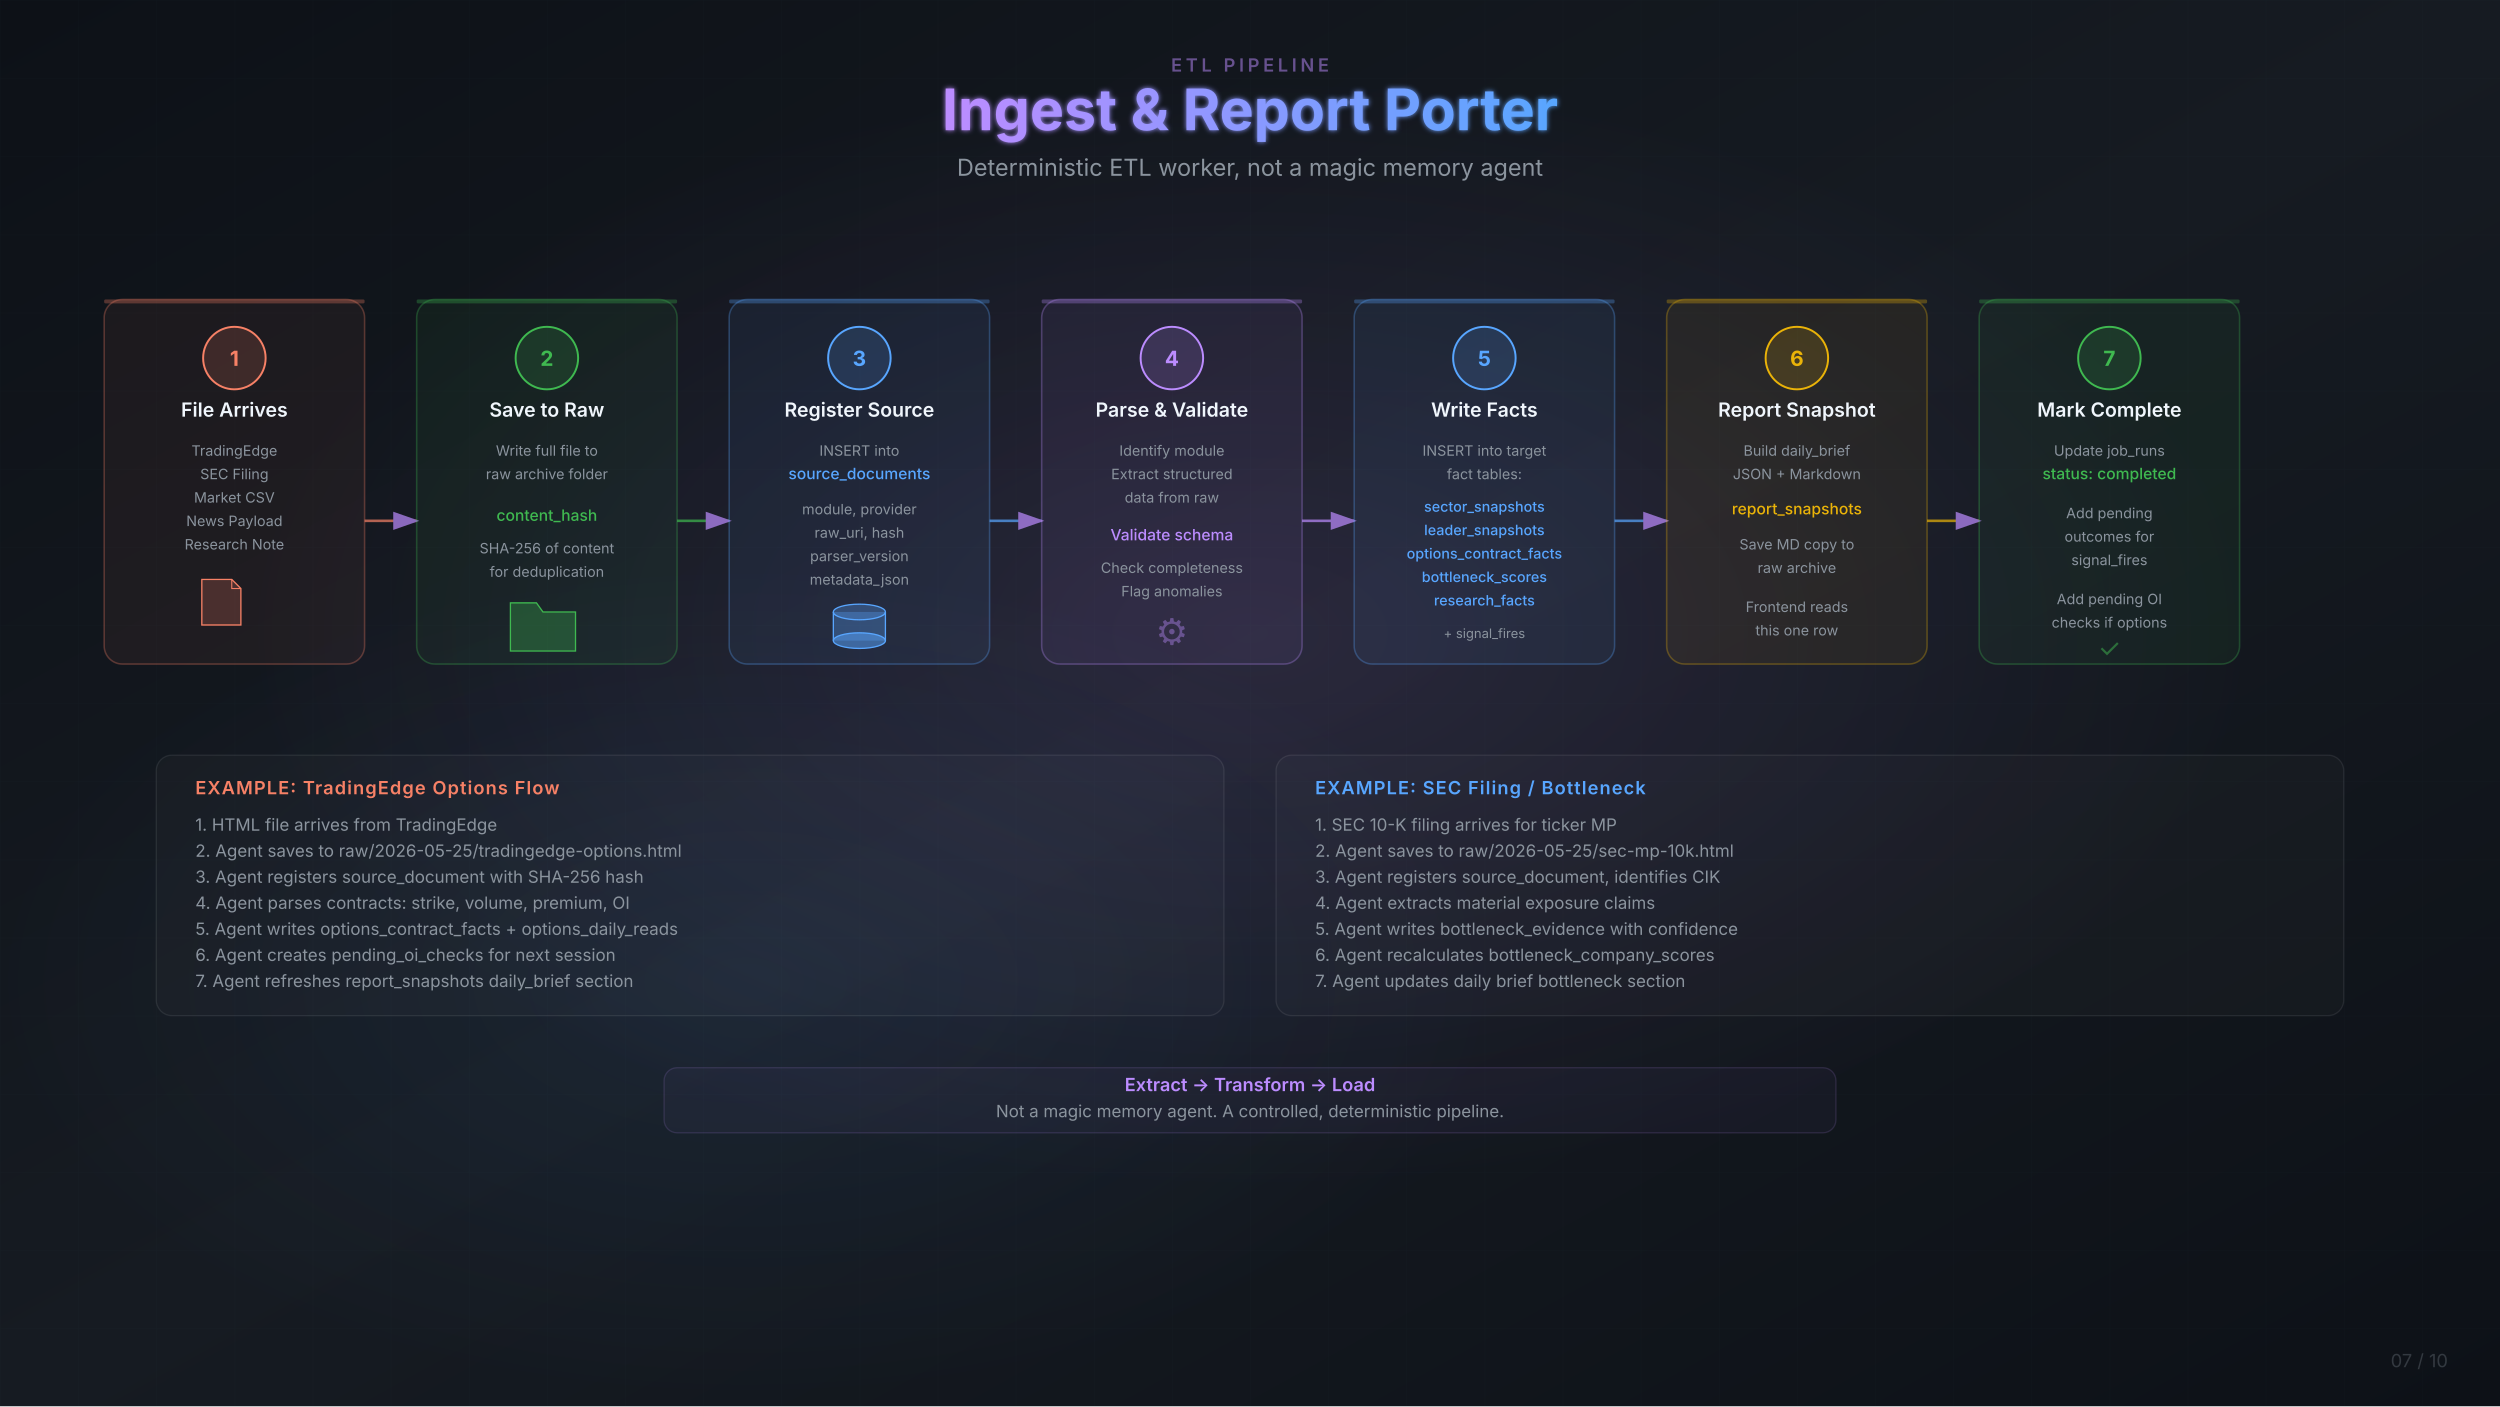
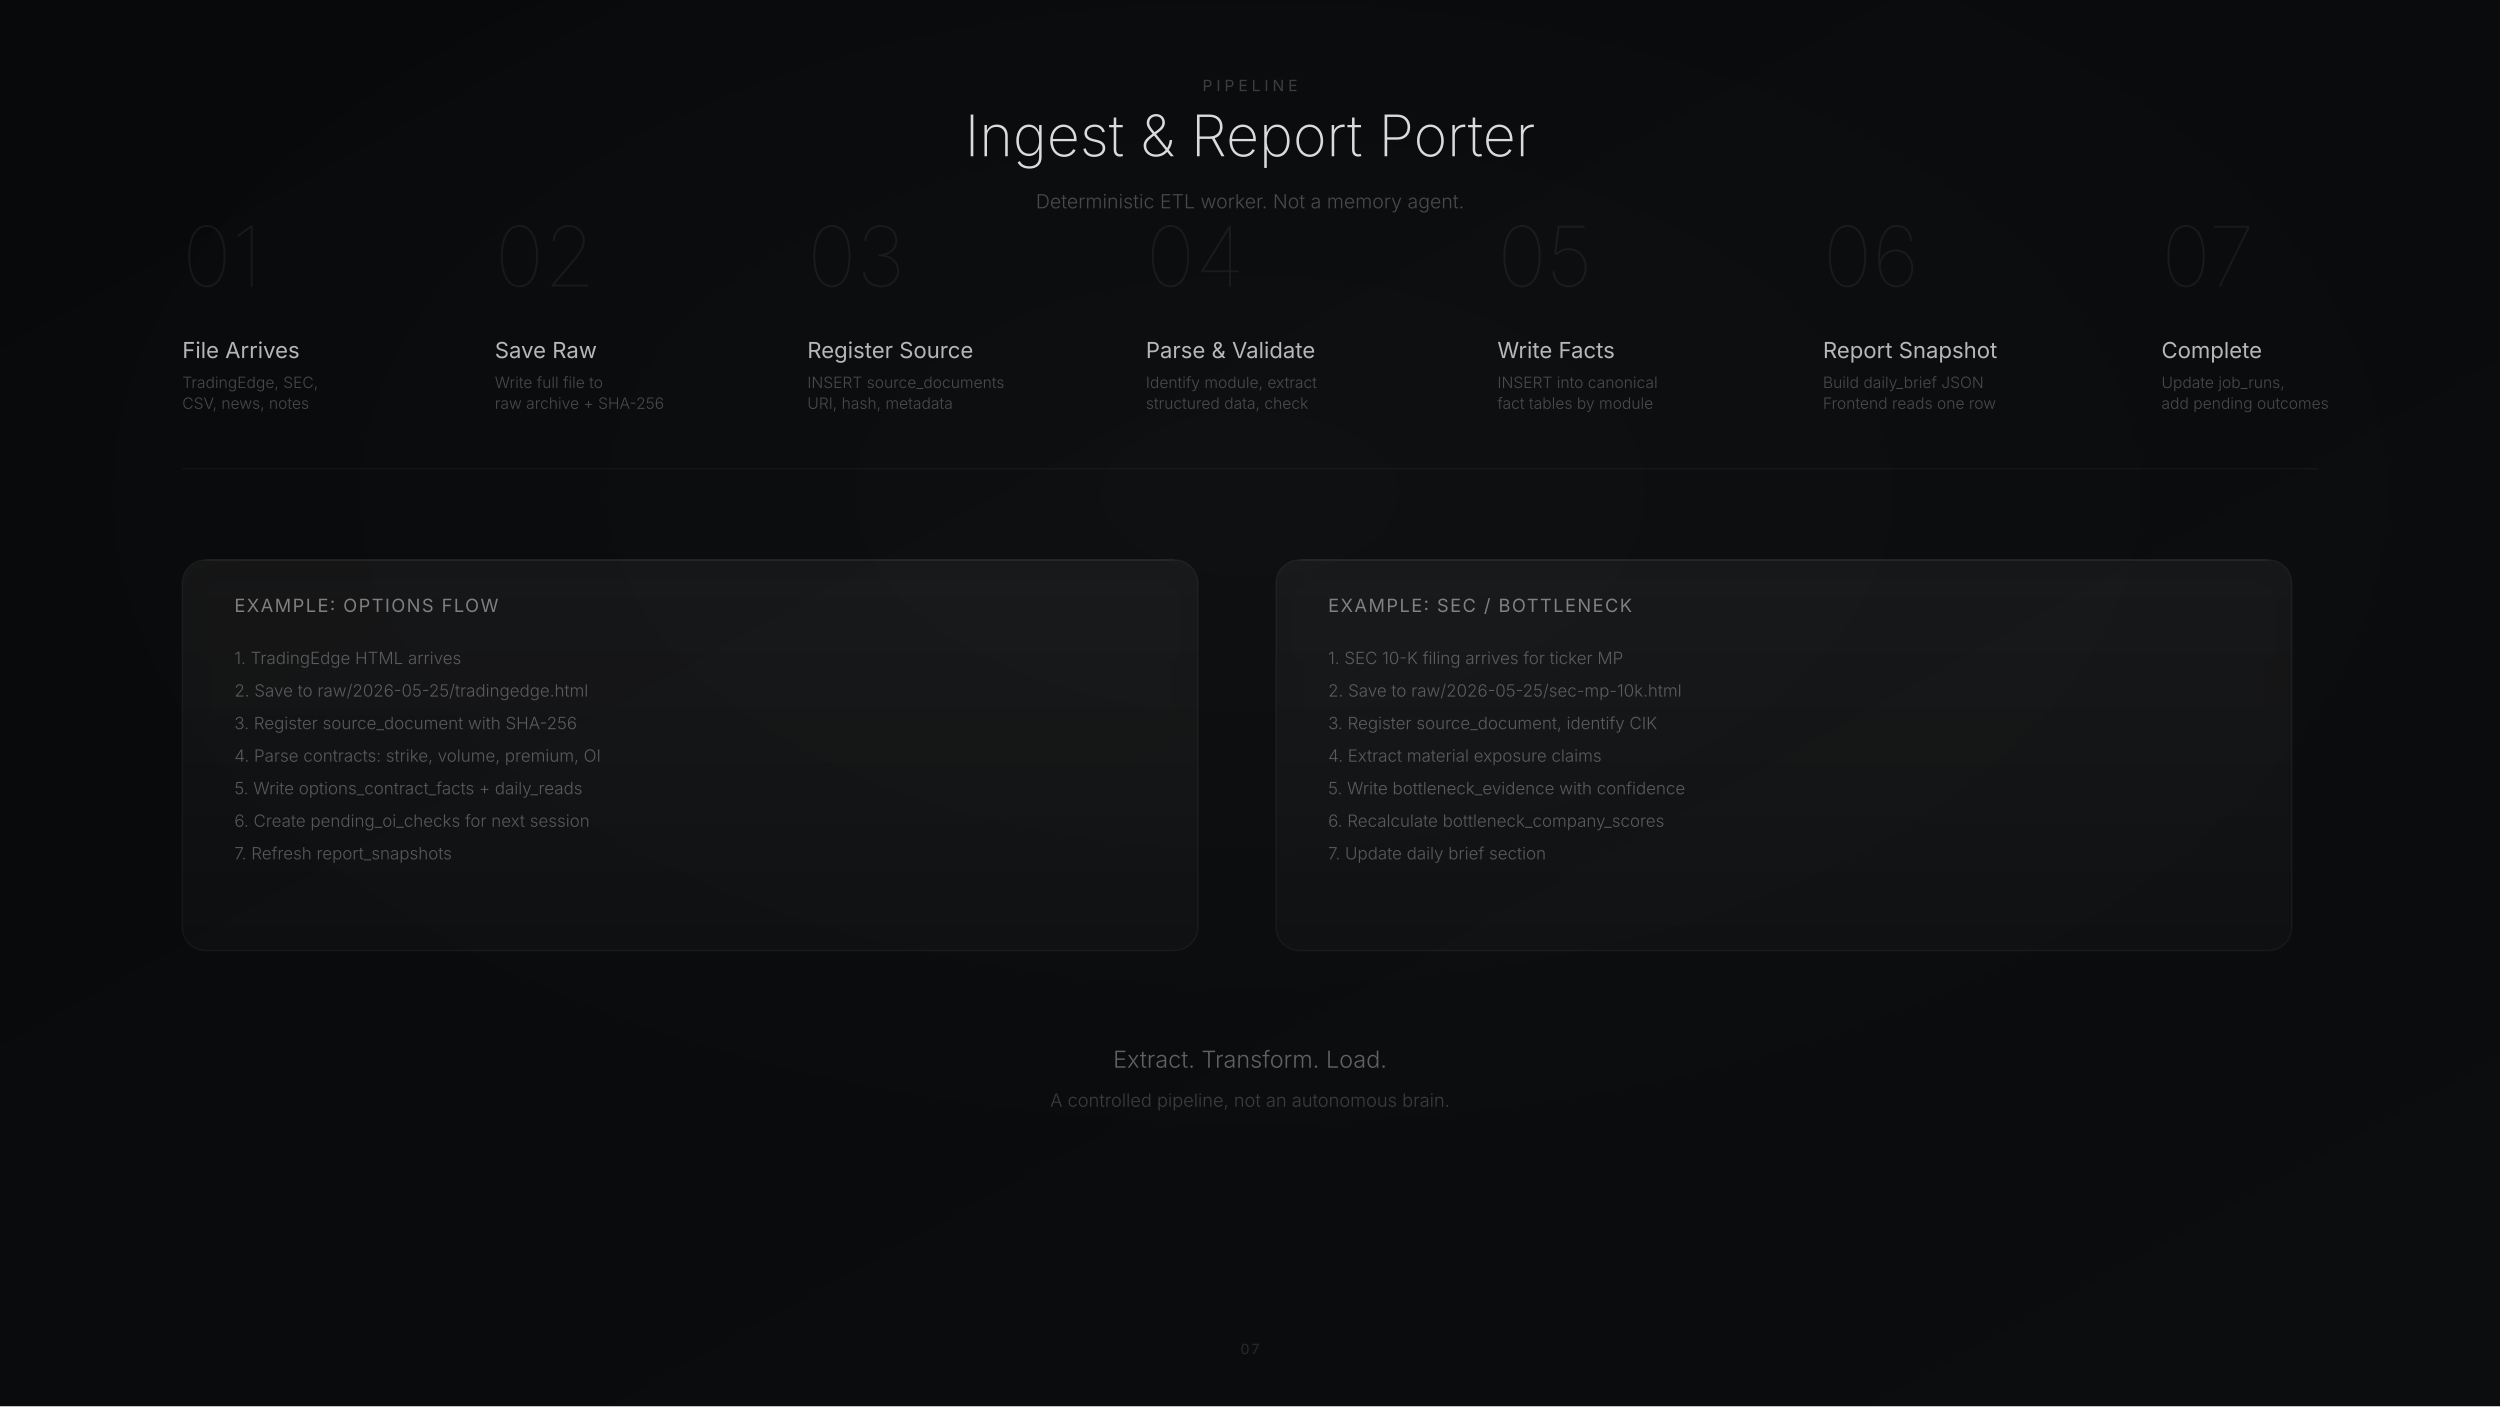
- <svg xmlns="http://www.w3.org/2000/svg" viewBox="0 0 1920 1080" width="1920" height="1080">
-   <style>
-     text { font-family: 'Inter', -apple-system, 'SF Pro Display', 'Segoe UI', sans-serif; }
-   </style>
+ <svg xmlns="http://www.w3.org/2000/svg" viewBox="0 0 1920 1080">
  <defs>
-     <linearGradient id="bg" x1="0%" y1="0%" x2="100%" y2="100%">
-       <stop offset="0%" stop-color="#0d1117" />
-       <stop offset="50%" stop-color="#161b22" />
-       <stop offset="100%" stop-color="#0d1117" />
+     <linearGradient id="bg07" x1="0%" y1="0%" x2="100%" y2="100%">
+       <stop offset="0%" stop-color="#08090a" />
+       <stop offset="100%" stop-color="#0c0d0f" />
    </linearGradient>
-     <radialGradient id="glow-purple" cx="50%" cy="45%" r="40%">
-       <stop offset="0%" stop-color="rgba(188,140,255,0.12)" />
-       <stop offset="100%" stop-color="rgba(188,140,255,0)" />
+     <radialGradient id="atmo07" cx="50%" cy="35%" r="50%">
+       <stop offset="0%" stop-color="rgba(255,255,255,0.02)" />
+       <stop offset="100%" stop-color="rgba(255,255,255,0)" />
    </radialGradient>
-     <radialGradient id="glow-blue" cx="30%" cy="70%" r="30%">
-       <stop offset="0%" stop-color="rgba(88,166,255,0.08)" />
-       <stop offset="100%" stop-color="rgba(88,166,255,0)" />
-     </radialGradient>
-     <linearGradient id="title-grad" x1="0%" y1="0%" x2="100%" y2="0%">
-       <stop offset="0%" stop-color="#bc8cff" />
-       <stop offset="100%" stop-color="#58a6ff" />
+     <linearGradient id="glass07" x1="0%" y1="0%" x2="0%" y2="100%">
+       <stop offset="0%" stop-color="rgba(255,255,255,0.04)" />
+       <stop offset="100%" stop-color="rgba(255,255,255,0.012)" />
    </linearGradient>
-     <linearGradient id="flow-grad" x1="0%" y1="0%" x2="100%" y2="0%">
-       <stop offset="0%" stop-color="#f78166" />
-       <stop offset="25%" stop-color="#bc8cff" />
-       <stop offset="50%" stop-color="#58a6ff" />
-       <stop offset="75%" stop-color="#3fb950" />
-       <stop offset="100%" stop-color="#eab308" />
-     </linearGradient>
-     <pattern id="grid" width="60" height="60" patternUnits="userSpaceOnUse">
-       <path d="M 60 0 L 0 0 0 60" fill="none" stroke="rgba(88,166,255,0.03)" stroke-width="0.5" />
-     </pattern>
-     <filter id="glow-filter">
-       <feGaussianBlur stdDeviation="2" result="blur" />
-       <feMerge>
-         <feMergeNode in="blur" />
-         <feMergeNode in="SourceGraphic" />
-       </feMerge>
+     <filter id="shadow07">
+       <feDropShadow dx="0" dy="6" stdDeviation="16" flood-color="rgba(0,0,0,0.35)" />
    </filter>
-     <marker id="arr-flow" markerWidth="10" markerHeight="7" refX="9" refY="3.5" orient="auto">
-       <polygon points="0 0, 10 3.5, 0 7" fill="#bc8cff" />
-     </marker>
-     <marker id="arr-blue" markerWidth="10" markerHeight="7" refX="9" refY="3.5" orient="auto">
-       <polygon points="0 0, 10 3.5, 0 7" fill="#58a6ff" />
-     </marker>
-     <marker id="arr-green" markerWidth="10" markerHeight="7" refX="9" refY="3.5" orient="auto">
-       <polygon points="0 0, 10 3.5, 0 7" fill="#3fb950" />
-     </marker>
  </defs>
-   <rect width="1920" height="1080" fill="url(#bg)" />
-   <rect width="1920" height="1080" fill="url(#grid)" />
-   <rect width="1920" height="1080" fill="url(#glow-purple)" />
-   <rect width="1920" height="1080" fill="url(#glow-blue)" />
-   <text x="960" y="55" text-anchor="middle" fill="rgba(188,140,255,0.5)" font-size="14" font-weight="600" letter-spacing="0.2em">ETL PIPELINE</text>
-   <text x="960" y="100" text-anchor="middle" fill="url(#title-grad)" font-size="44" font-weight="700" filter="url(#glow-filter)">Ingest &amp; Report Porter</text>
-   <text x="960" y="135" text-anchor="middle" fill="#8b949e" font-size="18">Deterministic ETL worker, not a magic memory agent</text>
-   <line x1="100" y1="400" x2="1820" y2="400" stroke="url(#flow-grad)" stroke-width="3" opacity="0.2" />
-   <g transform="translate(80, 230)">
-     <rect width="200" height="280" rx="14" fill="rgba(247,129,102,0.06)" stroke="rgba(247,129,102,0.3)" stroke-width="1.2" />
-     <rect width="200" height="3" y="0" rx="1" fill="rgba(247,129,102,0.3)" />
-     <circle cx="100" cy="45" r="24" fill="rgba(247,129,102,0.15)" stroke="#f78166" stroke-width="1.5" />
-     <text x="100" y="51" text-anchor="middle" fill="#f78166" font-size="16" font-weight="700">1</text>
-     <text x="100" y="90" text-anchor="middle" fill="#f0f6fc" font-size="15" font-weight="600">File Arrives</text>
-     <text x="100" y="120" text-anchor="middle" fill="#8b949e" font-size="11">TradingEdge</text>
-     <text x="100" y="138" text-anchor="middle" fill="#8b949e" font-size="11">SEC Filing</text>
-     <text x="100" y="156" text-anchor="middle" fill="#8b949e" font-size="11">Market CSV</text>
-     <text x="100" y="174" text-anchor="middle" fill="#8b949e" font-size="11">News Payload</text>
-     <text x="100" y="192" text-anchor="middle" fill="#8b949e" font-size="11">Research Note</text>
-     <g transform="translate(75, 210)">
-       <path d="M 0,5 L 0,40 L 30,40 L 30,12 L 23,5 Z" fill="rgba(247,129,102,0.2)" stroke="#f78166" stroke-width="1" />
-       <path d="M 23,5 L 23,12 L 30,12" fill="none" stroke="#f78166" stroke-width="0.8" />
-     </g>
+   <rect width="1920" height="1080" fill="url(#bg07)" />
+   <rect width="1920" height="1080" fill="url(#atmo07)" />
+   <text x="960" y="70" text-anchor="middle" font-family="'SF Pro Display','Inter',-apple-system,sans-serif" font-size="12" font-weight="400" fill="rgba(255,255,255,0.2)" letter-spacing="0.25em">PIPELINE</text>
+   <text x="960" y="120" text-anchor="middle" font-family="'SF Pro Display','Inter',-apple-system,sans-serif" font-size="44" font-weight="200" fill="rgba(255,255,255,0.85)">Ingest &amp; Report Porter</text>
+   <text x="960" y="160" text-anchor="middle" font-family="'SF Pro Display','Inter',-apple-system,sans-serif" font-size="15" font-weight="300" fill="rgba(255,255,255,0.25)">Deterministic ETL worker. Not a memory agent.</text>
+   <line x1="140" y1="360" x2="1780" y2="360" stroke="rgba(255,255,255,0.04)" stroke-width="1" />
+   <g transform="translate(140, 220)">
+     <text x="0" y="0" font-family="'SF Pro Display','Inter',-apple-system,sans-serif" font-size="64" font-weight="100" fill="rgba(255,255,255,0.06)">01</text>
+     <text x="0" y="55" font-family="'SF Pro Display','Inter',-apple-system,sans-serif" font-size="17" font-weight="400" fill="rgba(255,255,255,0.7)">File Arrives</text>
+     <text x="0" y="78" font-family="'SF Pro Display','Inter',-apple-system,sans-serif" font-size="12" font-weight="300" fill="rgba(255,255,255,0.25)">TradingEdge, SEC,</text>
+     <text x="0" y="94" font-family="'SF Pro Display','Inter',-apple-system,sans-serif" font-size="12" font-weight="300" fill="rgba(255,255,255,0.25)">CSV, news, notes</text>
  </g>
-   <line x1="280" y1="400" x2="320" y2="400" stroke="#f78166" stroke-width="2" marker-end="url(#arr-flow)" opacity="0.7" />
-   <g transform="translate(320, 230)">
-     <rect width="200" height="280" rx="14" fill="rgba(63,185,80,0.06)" stroke="rgba(63,185,80,0.3)" stroke-width="1.2" />
-     <rect width="200" height="3" y="0" rx="1" fill="rgba(63,185,80,0.3)" />
-     <circle cx="100" cy="45" r="24" fill="rgba(63,185,80,0.15)" stroke="#3fb950" stroke-width="1.5" />
-     <text x="100" y="51" text-anchor="middle" fill="#3fb950" font-size="16" font-weight="700">2</text>
-     <text x="100" y="90" text-anchor="middle" fill="#f0f6fc" font-size="15" font-weight="600">Save to Raw</text>
-     <text x="100" y="120" text-anchor="middle" fill="#8b949e" font-size="11">Write full file to</text>
-     <text x="100" y="138" text-anchor="middle" fill="#8b949e" font-size="11">raw archive folder</text>
-     <text x="100" y="170" text-anchor="middle" fill="#3fb950" font-size="12" font-weight="500">content_hash</text>
-     <text x="100" y="195" text-anchor="middle" fill="#8b949e" font-size="11">SHA-256 of content</text>
-     <text x="100" y="213" text-anchor="middle" fill="#8b949e" font-size="11">for deduplication</text>
-     <g transform="translate(72, 230)">
-       <path d="M 0,10 L 0,40 L 50,40 L 50,10 L 25,10 L 20,3 L 0,3 Z" fill="rgba(63,185,80,0.3)" stroke="#3fb950" stroke-width="1" />
-     </g>
+   <g transform="translate(380, 220)">
+     <text x="0" y="0" font-family="'SF Pro Display','Inter',-apple-system,sans-serif" font-size="64" font-weight="100" fill="rgba(255,255,255,0.06)">02</text>
+     <text x="0" y="55" font-family="'SF Pro Display','Inter',-apple-system,sans-serif" font-size="17" font-weight="400" fill="rgba(255,255,255,0.7)">Save Raw</text>
+     <text x="0" y="78" font-family="'SF Pro Display','Inter',-apple-system,sans-serif" font-size="12" font-weight="300" fill="rgba(255,255,255,0.25)">Write full file to</text>
+     <text x="0" y="94" font-family="'SF Pro Display','Inter',-apple-system,sans-serif" font-size="12" font-weight="300" fill="rgba(255,255,255,0.25)">raw archive + SHA-256</text>
  </g>
-   <line x1="520" y1="400" x2="560" y2="400" stroke="#3fb950" stroke-width="2" marker-end="url(#arr-flow)" opacity="0.7" />
-   <g transform="translate(560, 230)">
-     <rect width="200" height="280" rx="14" fill="rgba(88,166,255,0.06)" stroke="rgba(88,166,255,0.3)" stroke-width="1.2" />
-     <rect width="200" height="3" y="0" rx="1" fill="rgba(88,166,255,0.3)" />
-     <circle cx="100" cy="45" r="24" fill="rgba(88,166,255,0.15)" stroke="#58a6ff" stroke-width="1.5" />
-     <text x="100" y="51" text-anchor="middle" fill="#58a6ff" font-size="16" font-weight="700">3</text>
-     <text x="100" y="90" text-anchor="middle" fill="#f0f6fc" font-size="15" font-weight="600">Register Source</text>
-     <text x="100" y="120" text-anchor="middle" fill="#8b949e" font-size="11">INSERT into</text>
-     <text x="100" y="138" text-anchor="middle" fill="#58a6ff" font-size="12" font-weight="500">source_documents</text>
-     <text x="100" y="165" text-anchor="middle" fill="#8b949e" font-size="11">module, provider</text>
-     <text x="100" y="183" text-anchor="middle" fill="#8b949e" font-size="11">raw_uri, hash</text>
-     <text x="100" y="201" text-anchor="middle" fill="#8b949e" font-size="11">parser_version</text>
-     <text x="100" y="219" text-anchor="middle" fill="#8b949e" font-size="11">metadata_json</text>
-     <g transform="translate(80, 240)">
-       <ellipse cx="20" cy="0" rx="20" ry="6" fill="rgba(88,166,255,0.3)" stroke="#58a6ff" stroke-width="1" />
-       <rect x="0" y="0" width="40" height="22" fill="rgba(88,166,255,0.3)" stroke="none" />
-       <line x1="0" y1="0" x2="0" y2="22" stroke="#58a6ff" stroke-width="1" />
-       <line x1="40" y1="0" x2="40" y2="22" stroke="#58a6ff" stroke-width="1" />
-       <ellipse cx="20" cy="22" rx="20" ry="6" fill="rgba(88,166,255,0.5)" stroke="#58a6ff" stroke-width="1" />
-     </g>
+   <g transform="translate(620, 220)">
+     <text x="0" y="0" font-family="'SF Pro Display','Inter',-apple-system,sans-serif" font-size="64" font-weight="100" fill="rgba(255,255,255,0.06)">03</text>
+     <text x="0" y="55" font-family="'SF Pro Display','Inter',-apple-system,sans-serif" font-size="17" font-weight="400" fill="rgba(255,255,255,0.7)">Register Source</text>
+     <text x="0" y="78" font-family="'SF Pro Display','Inter',-apple-system,sans-serif" font-size="12" font-weight="300" fill="rgba(255,255,255,0.25)">INSERT source_documents</text>
+     <text x="0" y="94" font-family="'SF Pro Display','Inter',-apple-system,sans-serif" font-size="12" font-weight="300" fill="rgba(255,255,255,0.25)">URI, hash, metadata</text>
  </g>
-   <line x1="760" y1="400" x2="800" y2="400" stroke="#58a6ff" stroke-width="2" marker-end="url(#arr-flow)" opacity="0.7" />
-   <g transform="translate(800, 230)">
-     <rect width="200" height="280" rx="14" fill="rgba(188,140,255,0.06)" stroke="rgba(188,140,255,0.3)" stroke-width="1.2" />
-     <rect width="200" height="3" y="0" rx="1" fill="rgba(188,140,255,0.3)" />
-     <circle cx="100" cy="45" r="24" fill="rgba(188,140,255,0.15)" stroke="#bc8cff" stroke-width="1.5" />
-     <text x="100" y="51" text-anchor="middle" fill="#bc8cff" font-size="16" font-weight="700">4</text>
-     <text x="100" y="90" text-anchor="middle" fill="#f0f6fc" font-size="15" font-weight="600">Parse &amp; Validate</text>
-     <text x="100" y="120" text-anchor="middle" fill="#8b949e" font-size="11">Identify module</text>
-     <text x="100" y="138" text-anchor="middle" fill="#8b949e" font-size="11">Extract structured</text>
-     <text x="100" y="156" text-anchor="middle" fill="#8b949e" font-size="11">data from raw</text>
-     <text x="100" y="185" text-anchor="middle" fill="#bc8cff" font-size="12" font-weight="500">Validate schema</text>
-     <text x="100" y="210" text-anchor="middle" fill="#8b949e" font-size="11">Check completeness</text>
-     <text x="100" y="228" text-anchor="middle" fill="#8b949e" font-size="11">Flag anomalies</text>
-     <text x="100" y="265" text-anchor="middle" fill="#bc8cff" font-size="28" opacity="0.4">⚙</text>
+   <g transform="translate(880, 220)">
+     <text x="0" y="0" font-family="'SF Pro Display','Inter',-apple-system,sans-serif" font-size="64" font-weight="100" fill="rgba(255,255,255,0.06)">04</text>
+     <text x="0" y="55" font-family="'SF Pro Display','Inter',-apple-system,sans-serif" font-size="17" font-weight="400" fill="rgba(255,255,255,0.7)">Parse &amp; Validate</text>
+     <text x="0" y="78" font-family="'SF Pro Display','Inter',-apple-system,sans-serif" font-size="12" font-weight="300" fill="rgba(255,255,255,0.25)">Identify module, extract</text>
+     <text x="0" y="94" font-family="'SF Pro Display','Inter',-apple-system,sans-serif" font-size="12" font-weight="300" fill="rgba(255,255,255,0.25)">structured data, check</text>
  </g>
-   <line x1="1000" y1="400" x2="1040" y2="400" stroke="#bc8cff" stroke-width="2" marker-end="url(#arr-flow)" opacity="0.7" />
-   <g transform="translate(1040, 230)">
-     <rect width="200" height="280" rx="14" fill="rgba(88,166,255,0.06)" stroke="rgba(88,166,255,0.3)" stroke-width="1.2" />
-     <rect width="200" height="3" y="0" rx="1" fill="rgba(88,166,255,0.3)" />
-     <circle cx="100" cy="45" r="24" fill="rgba(88,166,255,0.15)" stroke="#58a6ff" stroke-width="1.5" />
-     <text x="100" y="51" text-anchor="middle" fill="#58a6ff" font-size="16" font-weight="700">5</text>
-     <text x="100" y="90" text-anchor="middle" fill="#f0f6fc" font-size="15" font-weight="600">Write Facts</text>
-     <text x="100" y="120" text-anchor="middle" fill="#8b949e" font-size="11">INSERT into target</text>
-     <text x="100" y="138" text-anchor="middle" fill="#8b949e" font-size="11">fact tables:</text>
-     <text x="100" y="163" text-anchor="middle" fill="#58a6ff" font-size="11" font-weight="500">sector_snapshots</text>
-     <text x="100" y="181" text-anchor="middle" fill="#58a6ff" font-size="11" font-weight="500">leader_snapshots</text>
-     <text x="100" y="199" text-anchor="middle" fill="#58a6ff" font-size="11" font-weight="500">options_contract_facts</text>
-     <text x="100" y="217" text-anchor="middle" fill="#58a6ff" font-size="11" font-weight="500">bottleneck_scores</text>
-     <text x="100" y="235" text-anchor="middle" fill="#58a6ff" font-size="11" font-weight="500">research_facts</text>
-     <text x="100" y="260" text-anchor="middle" fill="#8b949e" font-size="10">+ signal_fires</text>
+   <g transform="translate(1150, 220)">
+     <text x="0" y="0" font-family="'SF Pro Display','Inter',-apple-system,sans-serif" font-size="64" font-weight="100" fill="rgba(255,255,255,0.06)">05</text>
+     <text x="0" y="55" font-family="'SF Pro Display','Inter',-apple-system,sans-serif" font-size="17" font-weight="400" fill="rgba(255,255,255,0.7)">Write Facts</text>
+     <text x="0" y="78" font-family="'SF Pro Display','Inter',-apple-system,sans-serif" font-size="12" font-weight="300" fill="rgba(255,255,255,0.25)">INSERT into canonical</text>
+     <text x="0" y="94" font-family="'SF Pro Display','Inter',-apple-system,sans-serif" font-size="12" font-weight="300" fill="rgba(255,255,255,0.25)">fact tables by module</text>
  </g>
-   <line x1="1240" y1="400" x2="1280" y2="400" stroke="#58a6ff" stroke-width="2" marker-end="url(#arr-flow)" opacity="0.7" />
-   <g transform="translate(1280, 230)">
-     <rect width="200" height="280" rx="14" fill="rgba(234,179,8,0.06)" stroke="rgba(234,179,8,0.3)" stroke-width="1.2" />
-     <rect width="200" height="3" y="0" rx="1" fill="rgba(234,179,8,0.3)" />
-     <circle cx="100" cy="45" r="24" fill="rgba(234,179,8,0.15)" stroke="#eab308" stroke-width="1.5" />
-     <text x="100" y="51" text-anchor="middle" fill="#eab308" font-size="16" font-weight="700">6</text>
-     <text x="100" y="90" text-anchor="middle" fill="#f0f6fc" font-size="15" font-weight="600">Report Snapshot</text>
-     <text x="100" y="120" text-anchor="middle" fill="#8b949e" font-size="11">Build daily_brief</text>
-     <text x="100" y="138" text-anchor="middle" fill="#8b949e" font-size="11">JSON + Markdown</text>
-     <text x="100" y="165" text-anchor="middle" fill="#eab308" font-size="12" font-weight="500">report_snapshots</text>
-     <text x="100" y="192" text-anchor="middle" fill="#8b949e" font-size="11">Save MD copy to</text>
-     <text x="100" y="210" text-anchor="middle" fill="#8b949e" font-size="11">raw archive</text>
-     <text x="100" y="240" text-anchor="middle" fill="#8b949e" font-size="11">Frontend reads</text>
-     <text x="100" y="258" text-anchor="middle" fill="#8b949e" font-size="11">this one row</text>
+   <g transform="translate(1400, 220)">
+     <text x="0" y="0" font-family="'SF Pro Display','Inter',-apple-system,sans-serif" font-size="64" font-weight="100" fill="rgba(255,255,255,0.06)">06</text>
+     <text x="0" y="55" font-family="'SF Pro Display','Inter',-apple-system,sans-serif" font-size="17" font-weight="400" fill="rgba(255,255,255,0.7)">Report Snapshot</text>
+     <text x="0" y="78" font-family="'SF Pro Display','Inter',-apple-system,sans-serif" font-size="12" font-weight="300" fill="rgba(255,255,255,0.25)">Build daily_brief JSON</text>
+     <text x="0" y="94" font-family="'SF Pro Display','Inter',-apple-system,sans-serif" font-size="12" font-weight="300" fill="rgba(255,255,255,0.25)">Frontend reads one row</text>
  </g>
-   <line x1="1480" y1="400" x2="1520" y2="400" stroke="#eab308" stroke-width="2" marker-end="url(#arr-flow)" opacity="0.7" />
-   <g transform="translate(1520, 230)">
-     <rect width="200" height="280" rx="14" fill="rgba(63,185,80,0.06)" stroke="rgba(63,185,80,0.3)" stroke-width="1.2" />
-     <rect width="200" height="3" y="0" rx="1" fill="rgba(63,185,80,0.3)" />
-     <circle cx="100" cy="45" r="24" fill="rgba(63,185,80,0.15)" stroke="#3fb950" stroke-width="1.5" />
-     <text x="100" y="51" text-anchor="middle" fill="#3fb950" font-size="16" font-weight="700">7</text>
-     <text x="100" y="90" text-anchor="middle" fill="#f0f6fc" font-size="15" font-weight="600">Mark Complete</text>
-     <text x="100" y="120" text-anchor="middle" fill="#8b949e" font-size="11">Update job_runs</text>
-     <text x="100" y="138" text-anchor="middle" fill="#3fb950" font-size="12" font-weight="500">status: completed</text>
-     <text x="100" y="168" text-anchor="middle" fill="#8b949e" font-size="11">Add pending</text>
-     <text x="100" y="186" text-anchor="middle" fill="#8b949e" font-size="11">outcomes for</text>
-     <text x="100" y="204" text-anchor="middle" fill="#8b949e" font-size="11">signal_fires</text>
-     <text x="100" y="234" text-anchor="middle" fill="#8b949e" font-size="11">Add pending OI</text>
-     <text x="100" y="252" text-anchor="middle" fill="#8b949e" font-size="11">checks if options</text>
-     <text x="100" y="275" text-anchor="middle" fill="#3fb950" font-size="20" opacity="0.5">✓</text>
+   <g transform="translate(1660, 220)">
+     <text x="0" y="0" font-family="'SF Pro Display','Inter',-apple-system,sans-serif" font-size="64" font-weight="100" fill="rgba(255,255,255,0.06)">07</text>
+     <text x="0" y="55" font-family="'SF Pro Display','Inter',-apple-system,sans-serif" font-size="17" font-weight="400" fill="rgba(255,255,255,0.7)">Complete</text>
+     <text x="0" y="78" font-family="'SF Pro Display','Inter',-apple-system,sans-serif" font-size="12" font-weight="300" fill="rgba(255,255,255,0.25)">Update job_runs,</text>
+     <text x="0" y="94" font-family="'SF Pro Display','Inter',-apple-system,sans-serif" font-size="12" font-weight="300" fill="rgba(255,255,255,0.25)">add pending outcomes</text>
  </g>
-   <g transform="translate(120, 580)">
-     <rect width="820" height="200" rx="12" fill="rgba(255,255,255,0.02)" stroke="rgba(255,255,255,0.08)" stroke-width="1" />
-     <text x="30" y="30" fill="#f78166" font-size="14" font-weight="600" letter-spacing="0.06em">EXAMPLE: TradingEdge Options Flow</text>
-     <text x="30" y="58" fill="#8b949e" font-size="13">1. HTML file arrives from TradingEdge</text>
-     <text x="30" y="78" fill="#8b949e" font-size="13">2. Agent saves to raw/2026-05-25/tradingedge-options.html</text>
-     <text x="30" y="98" fill="#8b949e" font-size="13">3. Agent registers source_document with SHA-256 hash</text>
-     <text x="30" y="118" fill="#8b949e" font-size="13">4. Agent parses contracts: strike, volume, premium, OI</text>
-     <text x="30" y="138" fill="#8b949e" font-size="13">5. Agent writes options_contract_facts + options_daily_reads</text>
-     <text x="30" y="158" fill="#8b949e" font-size="13">6. Agent creates pending_oi_checks for next session</text>
-     <text x="30" y="178" fill="#8b949e" font-size="13">7. Agent refreshes report_snapshots daily_brief section</text>
+   <g filter="url(#shadow07)">
+     <rect x="140" y="430" width="780" height="300" rx="18" fill="url(#glass07)" stroke="rgba(255,255,255,0.05)" stroke-width="1" />
+     <line x1="158" y1="430" x2="902" y2="430" stroke="rgba(255,255,255,0.06)" stroke-width="1" />
  </g>
-   <g transform="translate(980, 580)">
-     <rect width="820" height="200" rx="12" fill="rgba(255,255,255,0.02)" stroke="rgba(255,255,255,0.08)" stroke-width="1" />
-     <text x="30" y="30" fill="#58a6ff" font-size="14" font-weight="600" letter-spacing="0.06em">EXAMPLE: SEC Filing / Bottleneck</text>
-     <text x="30" y="58" fill="#8b949e" font-size="13">1. SEC 10-K filing arrives for ticker MP</text>
-     <text x="30" y="78" fill="#8b949e" font-size="13">2. Agent saves to raw/2026-05-25/sec-mp-10k.html</text>
-     <text x="30" y="98" fill="#8b949e" font-size="13">3. Agent registers source_document, identifies CIK</text>
-     <text x="30" y="118" fill="#8b949e" font-size="13">4. Agent extracts material exposure claims</text>
-     <text x="30" y="138" fill="#8b949e" font-size="13">5. Agent writes bottleneck_evidence with confidence</text>
-     <text x="30" y="158" fill="#8b949e" font-size="13">6. Agent recalculates bottleneck_company_scores</text>
-     <text x="30" y="178" fill="#8b949e" font-size="13">7. Agent updates daily brief bottleneck section</text>
+   <text x="180" y="470" font-family="'SF Pro Display','Inter',-apple-system,sans-serif" font-size="14" font-weight="400" fill="rgba(255,255,255,0.45)" letter-spacing="0.08em">EXAMPLE: OPTIONS FLOW</text>
+   <text x="180" y="510" font-family="'SF Pro Display','Inter',-apple-system,sans-serif" font-size="13" font-weight="300" fill="rgba(255,255,255,0.3)">1. TradingEdge HTML arrives</text>
+   <text x="180" y="535" font-family="'SF Pro Display','Inter',-apple-system,sans-serif" font-size="13" font-weight="300" fill="rgba(255,255,255,0.3)">2. Save to raw/2026-05-25/tradingedge.html</text>
+   <text x="180" y="560" font-family="'SF Pro Display','Inter',-apple-system,sans-serif" font-size="13" font-weight="300" fill="rgba(255,255,255,0.3)">3. Register source_document with SHA-256</text>
+   <text x="180" y="585" font-family="'SF Pro Display','Inter',-apple-system,sans-serif" font-size="13" font-weight="300" fill="rgba(255,255,255,0.3)">4. Parse contracts: strike, volume, premium, OI</text>
+   <text x="180" y="610" font-family="'SF Pro Display','Inter',-apple-system,sans-serif" font-size="13" font-weight="300" fill="rgba(255,255,255,0.3)">5. Write options_contract_facts + daily_reads</text>
+   <text x="180" y="635" font-family="'SF Pro Display','Inter',-apple-system,sans-serif" font-size="13" font-weight="300" fill="rgba(255,255,255,0.3)">6. Create pending_oi_checks for next session</text>
+   <text x="180" y="660" font-family="'SF Pro Display','Inter',-apple-system,sans-serif" font-size="13" font-weight="300" fill="rgba(255,255,255,0.3)">7. Refresh report_snapshots</text>
+   <g filter="url(#shadow07)">
+     <rect x="980" y="430" width="780" height="300" rx="18" fill="url(#glass07)" stroke="rgba(255,255,255,0.05)" stroke-width="1" />
+     <line x1="998" y1="430" x2="1742" y2="430" stroke="rgba(255,255,255,0.06)" stroke-width="1" />
  </g>
-   <g transform="translate(510, 820)">
-     <rect width="900" height="50" rx="10" fill="rgba(188,140,255,0.04)" stroke="rgba(188,140,255,0.15)" stroke-width="1" />
-     <text x="450" y="18" text-anchor="middle" fill="#bc8cff" font-size="14" font-weight="600">Extract  -&gt;  Transform  -&gt;  Load</text>
-     <text x="450" y="38" text-anchor="middle" fill="#8b949e" font-size="13">Not a magic memory agent. A controlled, deterministic pipeline.</text>
-   </g>
-   <text x="1880" y="1050" text-anchor="end" fill="rgba(139,148,158,0.3)" font-size="14" font-weight="400">07 / 10</text>
+   <text x="1020" y="470" font-family="'SF Pro Display','Inter',-apple-system,sans-serif" font-size="14" font-weight="400" fill="rgba(255,255,255,0.45)" letter-spacing="0.08em">EXAMPLE: SEC / BOTTLENECK</text>
+   <text x="1020" y="510" font-family="'SF Pro Display','Inter',-apple-system,sans-serif" font-size="13" font-weight="300" fill="rgba(255,255,255,0.3)">1. SEC 10-K filing arrives for ticker MP</text>
+   <text x="1020" y="535" font-family="'SF Pro Display','Inter',-apple-system,sans-serif" font-size="13" font-weight="300" fill="rgba(255,255,255,0.3)">2. Save to raw/2026-05-25/sec-mp-10k.html</text>
+   <text x="1020" y="560" font-family="'SF Pro Display','Inter',-apple-system,sans-serif" font-size="13" font-weight="300" fill="rgba(255,255,255,0.3)">3. Register source_document, identify CIK</text>
+   <text x="1020" y="585" font-family="'SF Pro Display','Inter',-apple-system,sans-serif" font-size="13" font-weight="300" fill="rgba(255,255,255,0.3)">4. Extract material exposure claims</text>
+   <text x="1020" y="610" font-family="'SF Pro Display','Inter',-apple-system,sans-serif" font-size="13" font-weight="300" fill="rgba(255,255,255,0.3)">5. Write bottleneck_evidence with confidence</text>
+   <text x="1020" y="635" font-family="'SF Pro Display','Inter',-apple-system,sans-serif" font-size="13" font-weight="300" fill="rgba(255,255,255,0.3)">6. Recalculate bottleneck_company_scores</text>
+   <text x="1020" y="660" font-family="'SF Pro Display','Inter',-apple-system,sans-serif" font-size="13" font-weight="300" fill="rgba(255,255,255,0.3)">7. Update daily brief section</text>
+   <text x="960" y="820" text-anchor="middle" font-family="'SF Pro Display','Inter',-apple-system,sans-serif" font-size="18" font-weight="300" fill="rgba(255,255,255,0.35)">Extract. Transform. Load.</text>
+   <text x="960" y="850" text-anchor="middle" font-family="'SF Pro Display','Inter',-apple-system,sans-serif" font-size="14" font-weight="300" fill="rgba(255,255,255,0.2)">A controlled pipeline, not an autonomous brain.</text>
+   <text x="960" y="1040" text-anchor="middle" font-family="'SF Pro Display','Inter',-apple-system,sans-serif" font-size="11" font-weight="400" fill="rgba(255,255,255,0.12)" letter-spacing="0.15em">07</text>
</svg>
